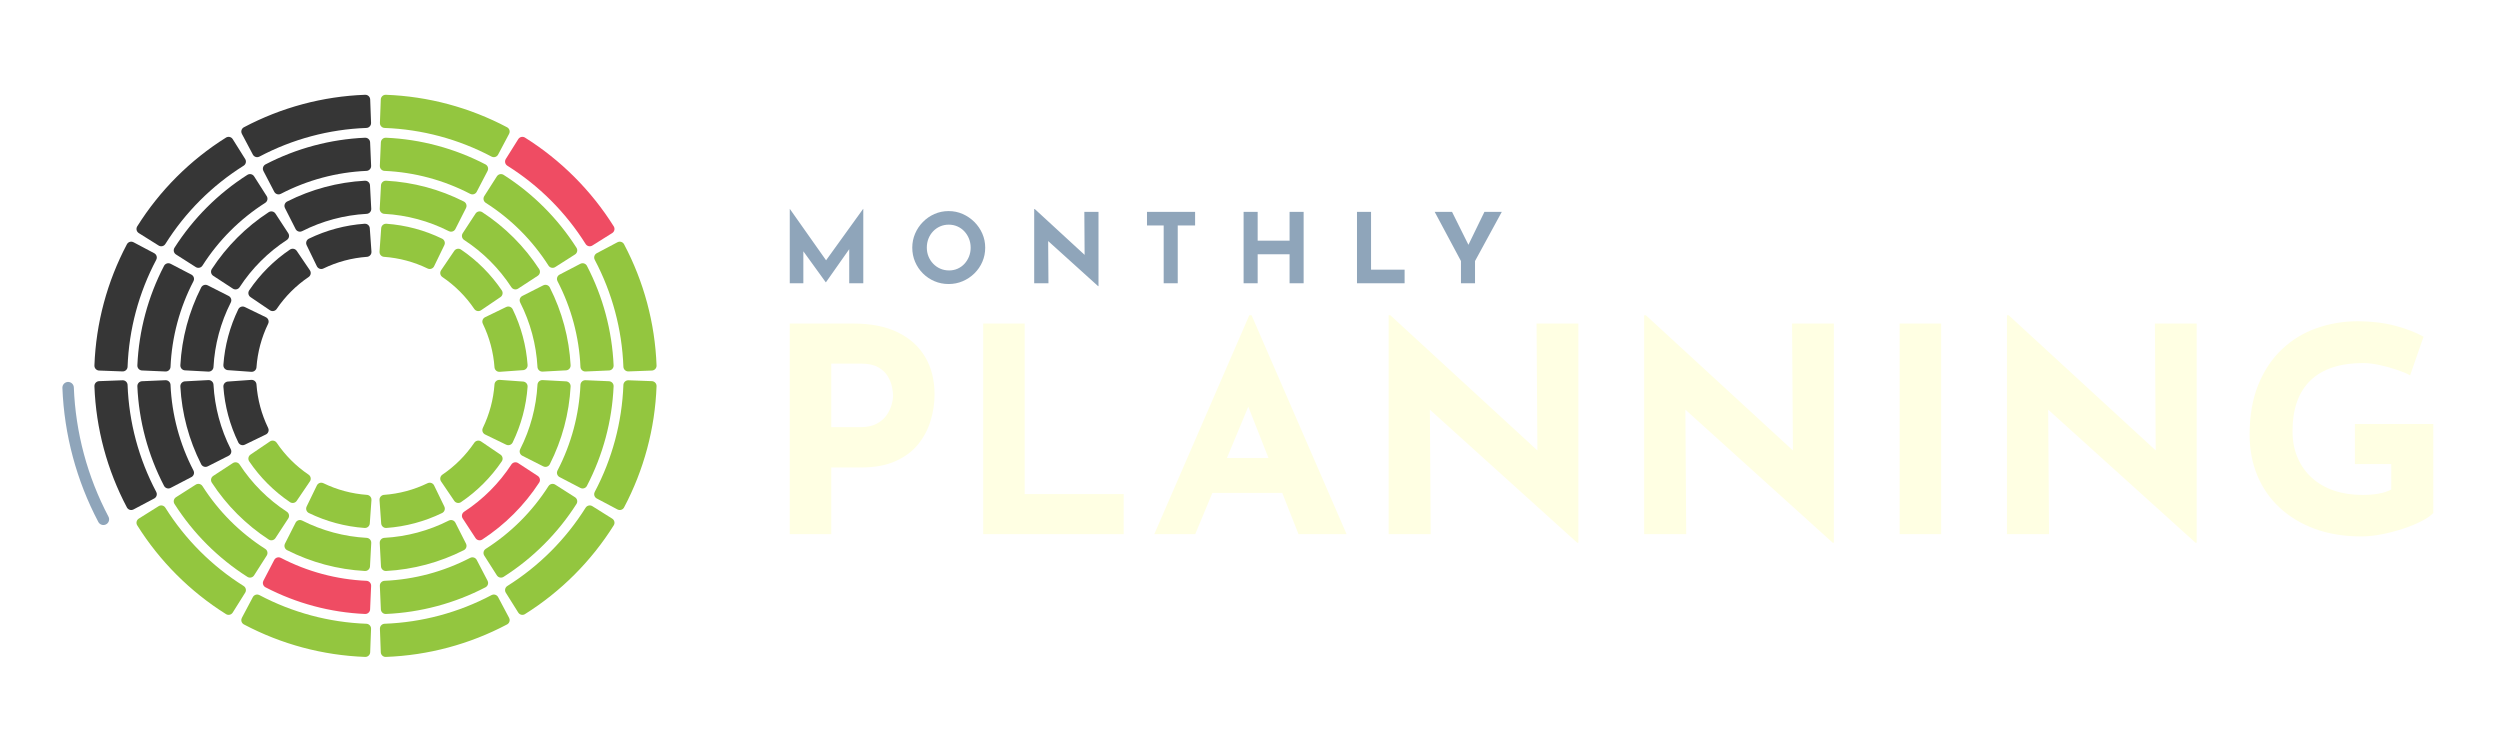
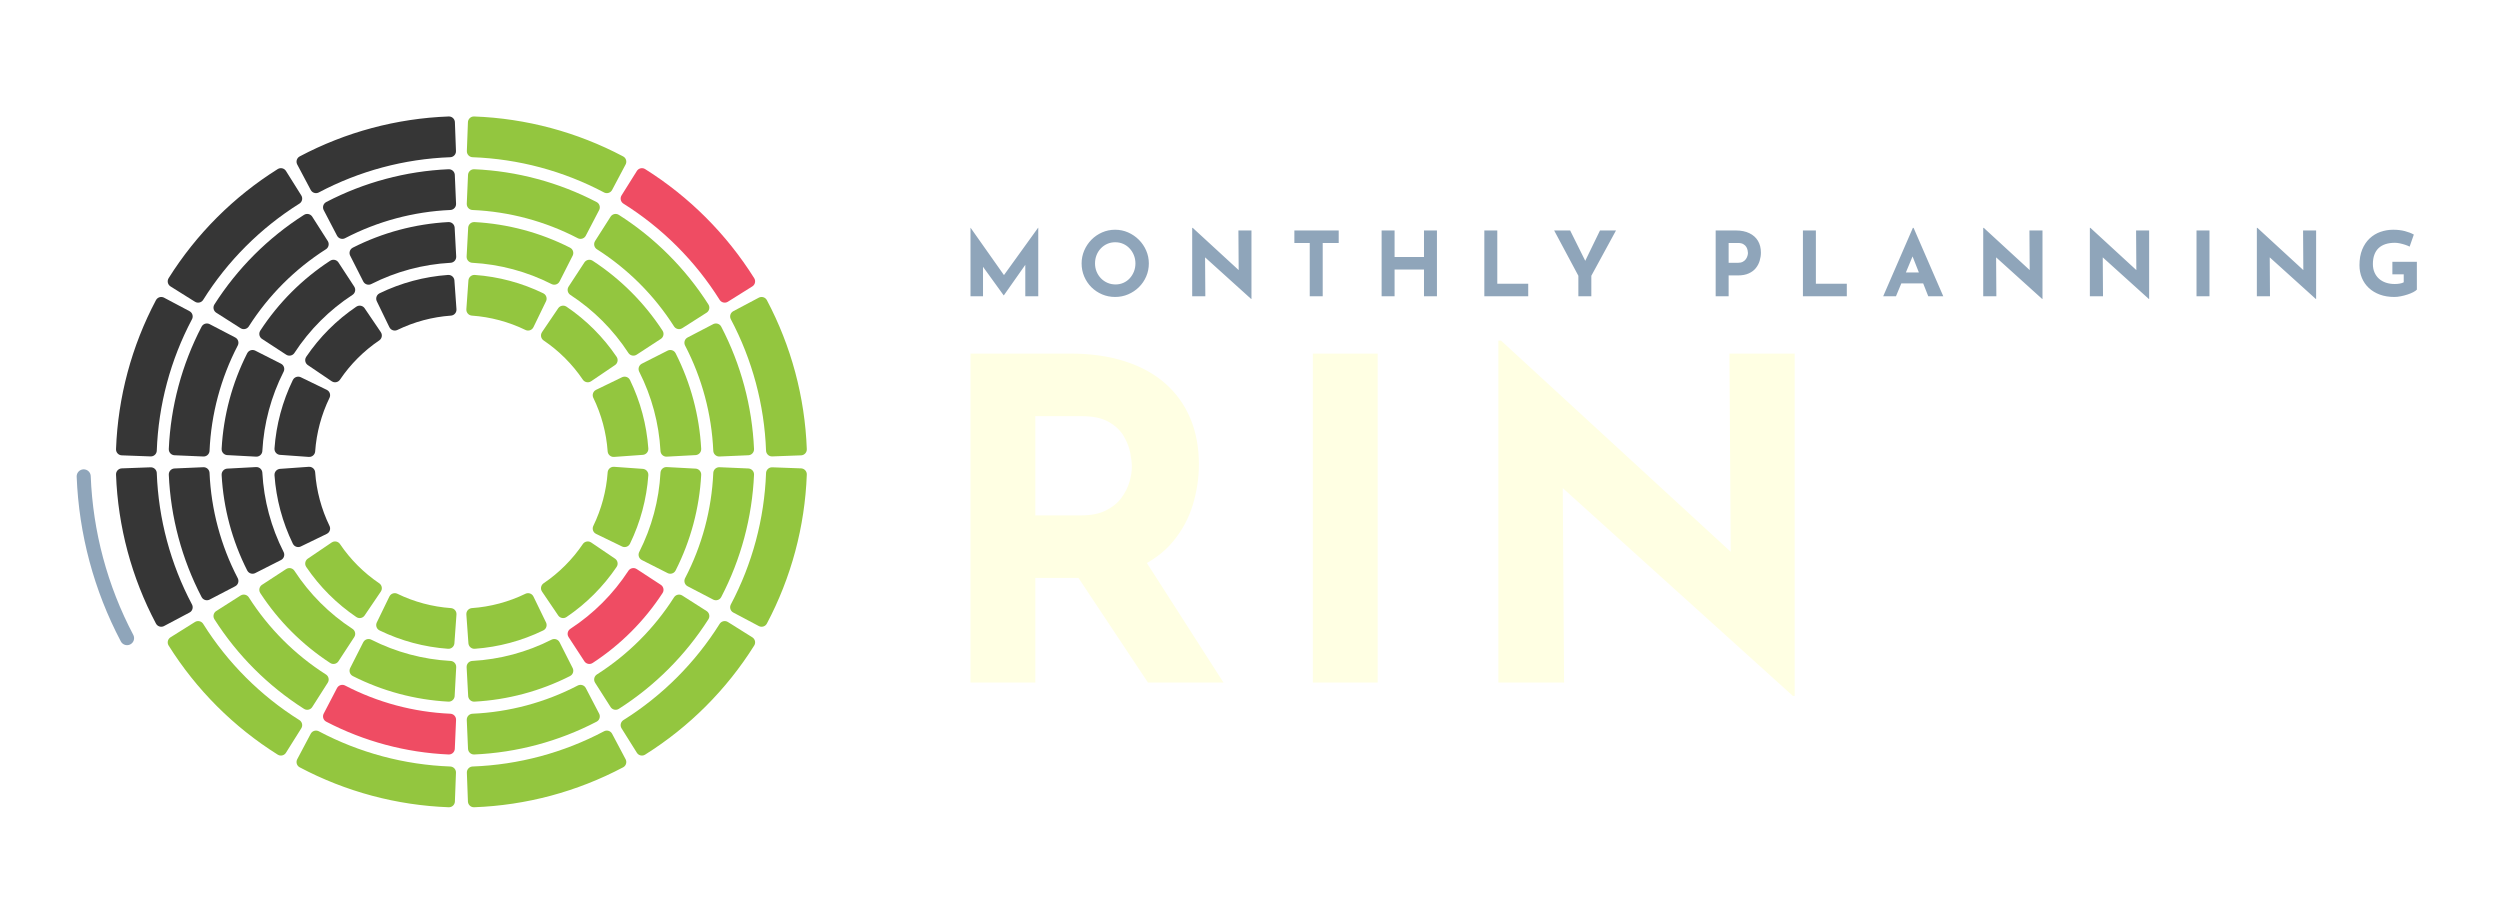
- <svg xmlns="http://www.w3.org/2000/svg" width="1031" height="310" viewBox="0 0 1031 310">
+ <svg xmlns="http://www.w3.org/2000/svg" width="839" height="310" viewBox="0 0 839 310">
  <g>
    <path d="M159.2 94.27A60.89 60.89 0 0 1 181.44 100.23L177.22 108.93A51.21 51.21 0 0 0 158.51 103.92Z" fill="#93c63f" stroke="#93c63f" stroke-width="4.01" stroke-linejoin="round" />
    <path d="M159.12 76.53A78.59 78.59 0 0 1 190.39 84.9L186.01 93.54A68.91 68.91 0 0 0 158.6 86.19Z" fill="#93c63f" stroke="#93c63f" stroke-width="4.01" stroke-linejoin="round" />
    <path d="M159.07 58.8A96.29 96.29 0 0 1 199.29 69.58L194.82 78.16A86.61 86.61 0 0 0 158.65 68.47Z" fill="#93c63f" stroke="#93c63f" stroke-width="4.01" stroke-linejoin="round" />
    <path d="M159.04 41.09A113.99 113.99 0 0 1 208.18 54.26L203.65 62.81A104.31 104.31 0 0 0 158.68 50.76Z" fill="#93c63f" stroke="#93c63f" stroke-width="4.01" stroke-linejoin="round" />
    <path d="M188.99 104.58A60.89 60.89 0 0 1 205.27 120.86L197.26 126.29A51.21 51.21 0 0 0 183.56 112.59Z" fill="#93c63f" stroke="#93c63f" stroke-width="4.01" stroke-linejoin="round" />
    <path d="M197.79 89.18A78.59 78.59 0 0 1 220.67 112.06L212.57 117.35A68.91 68.91 0 0 0 192.5 97.28Z" fill="#93c63f" stroke="#93c63f" stroke-width="4.01" stroke-linejoin="round" />
    <path d="M206.6 73.8A96.29 96.29 0 0 1 236.05 103.25L227.89 108.45A86.61 86.61 0 0 0 201.4 81.96Z" fill="#93c63f" stroke="#93c63f" stroke-width="4.01" stroke-linejoin="round" />
    <path d="M215.43 58.44A113.99 113.99 0 0 1 251.41 94.42L243.21 99.56A104.31 104.31 0 0 0 210.29 66.64Z" fill="#ef4c63" stroke="#ef4c63" stroke-width="4.01" stroke-linejoin="round" />
    <path d="M209.62 128.41A60.89 60.89 0 0 1 215.58 150.65L205.93 151.34A51.21 51.21 0 0 0 200.92 132.63Z" fill="#93c63f" stroke="#93c63f" stroke-width="4.01" stroke-linejoin="round" />
    <path d="M224.95 119.46A78.59 78.59 0 0 1 233.32 150.73L223.66 151.25A68.91 68.91 0 0 0 216.31 123.84Z" fill="#93c63f" stroke="#93c63f" stroke-width="4.01" stroke-linejoin="round" />
    <path d="M240.27 110.56A96.29 96.29 0 0 1 251.05 150.78L241.38 151.2A86.61 86.61 0 0 0 231.69 115.03Z" fill="#93c63f" stroke="#93c63f" stroke-width="4.01" stroke-linejoin="round" />
    <path d="M255.59 101.67A113.99 113.99 0 0 1 268.76 150.81L259.09 151.17A104.31 104.31 0 0 0 247.04 106.2Z" fill="#93c63f" stroke="#93c63f" stroke-width="4.01" stroke-linejoin="round" />
    <path d="M215.58 159.35A60.89 60.89 0 0 1 209.62 181.59L200.92 177.37A51.21 51.21 0 0 0 205.93 158.66Z" fill="#93c63f" stroke="#93c63f" stroke-width="4.01" stroke-linejoin="round" />
    <path d="M233.32 159.27A78.59 78.59 0 0 1 224.95 190.54L216.31 186.16A68.91 68.91 0 0 0 223.66 158.75Z" fill="#93c63f" stroke="#93c63f" stroke-width="4.01" stroke-linejoin="round" />
    <path d="M251.05 159.22A96.29 96.29 0 0 1 240.27 199.44L231.69 194.97A86.61 86.61 0 0 0 241.38 158.8Z" fill="#93c63f" stroke="#93c63f" stroke-width="4.01" stroke-linejoin="round" />
    <path d="M268.76 159.19A113.99 113.99 0 0 1 255.59 208.33L247.04 203.8A104.31 104.31 0 0 0 259.09 158.83Z" fill="#93c63f" stroke="#93c63f" stroke-width="4.01" stroke-linejoin="round" />
    <path d="M205.27 189.14A60.89 60.89 0 0 1 188.99 205.42L183.56 197.41A51.21 51.21 0 0 0 197.26 183.71Z" fill="#93c63f" stroke="#93c63f" stroke-width="4.01" stroke-linejoin="round" />
    <path d="M220.67 197.94A78.59 78.59 0 0 1 197.79 220.82L192.5 212.72A68.91 68.91 0 0 0 212.57 192.65Z" fill="#ef4c63" stroke="#ef4c63" stroke-width="4.01" stroke-linejoin="round" />
    <path d="M236.05 206.75A96.29 96.29 0 0 1 206.6 236.2L201.4 228.04A86.61 86.61 0 0 0 227.89 201.55Z" fill="#93c63f" stroke="#93c63f" stroke-width="4.01" stroke-linejoin="round" />
    <path d="M251.41 215.58A113.99 113.99 0 0 1 215.43 251.56L210.29 243.36A104.31 104.31 0 0 0 243.21 210.44Z" fill="#93c63f" stroke="#93c63f" stroke-width="4.01" stroke-linejoin="round" />
    <path d="M181.44 209.77A60.89 60.89 0 0 1 159.2 215.73L158.51 206.08A51.21 51.21 0 0 0 177.22 201.07Z" fill="#93c63f" stroke="#93c63f" stroke-width="4.01" stroke-linejoin="round" />
    <path d="M190.39 225.1A78.59 78.59 0 0 1 159.12 233.47L158.6 223.81A68.91 68.91 0 0 0 186.01 216.46Z" fill="#93c63f" stroke="#93c63f" stroke-width="4.01" stroke-linejoin="round" />
    <path d="M199.29 240.42A96.29 96.29 0 0 1 159.07 251.2L158.65 241.53A86.61 86.61 0 0 0 194.82 231.84Z" fill="#93c63f" stroke="#93c63f" stroke-width="4.01" stroke-linejoin="round" />
    <path d="M208.18 255.74A113.99 113.99 0 0 1 159.04 268.91L158.68 259.24A104.31 104.31 0 0 0 203.65 247.19Z" fill="#93c63f" stroke="#93c63f" stroke-width="4.01" stroke-linejoin="round" />
    <path d="M150.5 215.73A60.89 60.89 0 0 1 128.26 209.77L132.48 201.07A51.21 51.21 0 0 0 151.19 206.08Z" fill="#93c63f" stroke="#93c63f" stroke-width="4.01" stroke-linejoin="round" />
    <path d="M150.58 233.47A78.59 78.59 0 0 1 119.31 225.1L123.69 216.46A68.91 68.91 0 0 0 151.1 223.81Z" fill="#93c63f" stroke="#93c63f" stroke-width="4.01" stroke-linejoin="round" />
    <path d="M150.63 251.2A96.29 96.29 0 0 1 110.41 240.42L114.88 231.84A86.61 86.61 0 0 0 151.05 241.53Z" fill="#ef4c63" stroke="#ef4c63" stroke-width="4.01" stroke-linejoin="round" />
    <path d="M150.66 268.91A113.99 113.99 0 0 1 101.52 255.74L106.05 247.19A104.31 104.31 0 0 0 151.02 259.24Z" fill="#93c63f" stroke="#93c63f" stroke-width="4.01" stroke-linejoin="round" />
    <path d="M120.71 205.42A60.89 60.89 0 0 1 104.43 189.14L112.44 183.71A51.21 51.21 0 0 0 126.14 197.41Z" fill="#93c63f" stroke="#93c63f" stroke-width="4.01" stroke-linejoin="round" />
    <path d="M111.91 220.82A78.59 78.59 0 0 1 89.03 197.94L97.13 192.65A68.91 68.91 0 0 0 117.2 212.72Z" fill="#93c63f" stroke="#93c63f" stroke-width="4.01" stroke-linejoin="round" />
    <path d="M103.1 236.2A96.29 96.29 0 0 1 73.65 206.75L81.81 201.55A86.61 86.61 0 0 0 108.3 228.04Z" fill="#93c63f" stroke="#93c63f" stroke-width="4.01" stroke-linejoin="round" />
    <path d="M94.27 251.56A113.99 113.99 0 0 1 58.29 215.58L66.49 210.44A104.31 104.31 0 0 0 99.41 243.36Z" fill="#93c63f" stroke="#93c63f" stroke-width="4.01" stroke-linejoin="round" />
    <path d="M100.08 181.59A60.89 60.89 0 0 1 94.12 159.35L103.77 158.66A51.21 51.21 0 0 0 108.78 177.37Z" fill="#363636" stroke="#363636" stroke-width="4.01" stroke-linejoin="round" />
    <path d="M84.75 190.54A78.59 78.59 0 0 1 76.38 159.27L86.04 158.75A68.91 68.91 0 0 0 93.39 186.16Z" fill="#363636" stroke="#363636" stroke-width="4.01" stroke-linejoin="round" />
    <path d="M69.43 199.44A96.29 96.29 0 0 1 58.65 159.22L68.32 158.8A86.61 86.61 0 0 0 78.01 194.97Z" fill="#363636" stroke="#363636" stroke-width="4.01" stroke-linejoin="round" />
    <path d="M54.11 208.33A113.99 113.99 0 0 1 40.94 159.19L50.61 158.83A104.31 104.31 0 0 0 62.66 203.8Z" fill="#363636" stroke="#363636" stroke-width="4.01" stroke-linejoin="round" />
    <path d="M94.12 150.65A60.89 60.89 0 0 1 100.08 128.41L108.78 132.63A51.21 51.21 0 0 0 103.77 151.34Z" fill="#363636" stroke="#363636" stroke-width="4.01" stroke-linejoin="round" />
    <path d="M76.38 150.73A78.59 78.59 0 0 1 84.75 119.46L93.39 123.84A68.91 68.91 0 0 0 86.04 151.25Z" fill="#363636" stroke="#363636" stroke-width="4.01" stroke-linejoin="round" />
    <path d="M58.65 150.78A96.29 96.29 0 0 1 69.43 110.56L78.01 115.03A86.61 86.61 0 0 0 68.32 151.2Z" fill="#363636" stroke="#363636" stroke-width="4.01" stroke-linejoin="round" />
    <path d="M40.94 150.81A113.99 113.99 0 0 1 54.11 101.67L62.66 106.2A104.31 104.31 0 0 0 50.61 151.17Z" fill="#363636" stroke="#363636" stroke-width="4.01" stroke-linejoin="round" />
    <path d="M104.43 120.86A60.89 60.89 0 0 1 120.71 104.58L126.14 112.59A51.21 51.21 0 0 0 112.44 126.29Z" fill="#363636" stroke="#363636" stroke-width="4.01" stroke-linejoin="round" />
    <path d="M89.03 112.06A78.59 78.59 0 0 1 111.91 89.18L117.2 97.28A68.91 68.91 0 0 0 97.13 117.35Z" fill="#363636" stroke="#363636" stroke-width="4.01" stroke-linejoin="round" />
    <path d="M73.65 103.25A96.29 96.29 0 0 1 103.1 73.8L108.3 81.96A86.61 86.61 0 0 0 81.81 108.45Z" fill="#363636" stroke="#363636" stroke-width="4.01" stroke-linejoin="round" />
    <path d="M58.29 94.42A113.99 113.99 0 0 1 94.27 58.44L99.41 66.64A104.31 104.31 0 0 0 66.49 99.56Z" fill="#363636" stroke="#363636" stroke-width="4.01" stroke-linejoin="round" />
    <path d="M128.26 100.23A60.89 60.89 0 0 1 150.5 94.27L151.19 103.92A51.21 51.21 0 0 0 132.48 108.93Z" fill="#363636" stroke="#363636" stroke-width="4.01" stroke-linejoin="round" />
    <path d="M119.31 84.9A78.59 78.59 0 0 1 150.58 76.53L151.1 86.19A68.91 68.91 0 0 0 123.69 93.54Z" fill="#363636" stroke="#363636" stroke-width="4.01" stroke-linejoin="round" />
    <path d="M110.41 69.58A96.29 96.29 0 0 1 150.63 58.8L151.05 68.47A86.61 86.61 0 0 0 114.88 78.16Z" fill="#363636" stroke="#363636" stroke-width="4.01" stroke-linejoin="round" />
    <path d="M101.52 54.26A113.99 113.99 0 0 1 150.66 41.09L151.02 50.76A104.31 104.31 0 0 0 106.05 62.81Z" fill="#363636" stroke="#363636" stroke-width="4.01" stroke-linejoin="round" />
    <path d="M42.64 214.16A126.85 126.85 0 0 1 28.09 159.87" fill="none" stroke="#8fa5ba" stroke-width="4.72" stroke-linecap="round" />
  </g>
-   <path transform="translate(321.9 116.81)" d="M9.40 0L3.80 0L3.80-30.64L3.84-30.64L20.20-7.44L17.72-8L34.04-30.64L34.12-30.64L34.12 0L28.32 0L28.32-17.56L28.68-14.56L18.72-0.40L18.64-0.40L8.40-14.56L9.40-17.32L9.40 0ZM54.32-14.68L54.32-14.68Q54.32-17.72 55.48-20.44Q56.64-23.16 58.70-25.26Q60.76-27.36 63.48-28.56Q66.20-29.76 69.32-29.76L69.32-29.76Q72.40-29.76 75.12-28.56Q77.84-27.36 79.94-25.26Q82.04-23.16 83.22-20.44Q84.40-17.72 84.40-14.68L84.40-14.68Q84.40-11.56 83.22-8.84Q82.04-6.12 79.94-4.06Q77.84-2 75.12-0.84Q72.40 0.32 69.32 0.32L69.32 0.32Q66.20 0.32 63.48-0.84Q60.76-2 58.70-4.06Q56.64-6.12 55.48-8.84Q54.32-11.56 54.32-14.68ZM60.32-14.68L60.32-14.68Q60.32-12.72 61.02-11.02Q61.72-9.32 62.98-8.02Q64.24-6.72 65.90-6Q67.56-5.28 69.52-5.28L69.52-5.28Q71.40-5.28 73.02-6Q74.64-6.72 75.84-8.02Q77.04-9.32 77.72-11.02Q78.40-12.72 78.40-14.68L78.40-14.68Q78.40-16.68 77.70-18.40Q77-20.12 75.78-21.42Q74.56-22.72 72.92-23.44Q71.28-24.16 69.36-24.16L69.36-24.16Q67.44-24.16 65.80-23.44Q64.16-22.72 62.92-21.42Q61.68-20.12 61-18.40Q60.32-16.68 60.32-14.68ZM131.12 1.20L130.96 1.20L108.64-18.96L110.36-18L110.48 0L104.60 0L104.60-30.60L104.84-30.60L126.68-10.52L125.40-11.08L125.28-29.44L131.12-29.44L131.12 1.20ZM151.12-23.84L151.12-29.44L170.96-29.44L170.96-23.84L163.80-23.84L163.80 0L158.00 0L158.00-23.84L151.12-23.84ZM209.92-29.44L215.72-29.44L215.72 0L209.92 0L209.92-11.96L196.76-11.96L196.76 0L190.96 0L190.96-29.44L196.76-29.44L196.76-17.56L209.92-17.56L209.92-29.44ZM237.72 0L237.72-29.44L243.52-29.44L243.52-5.60L257.36-5.60L257.36 0L237.72 0ZM280.60 0L280.60-9.16L269.76-29.44L276.92-29.44L284.52-14.16L282.80-14.04L290.28-29.44L297.44-29.44L286.40-9.16L286.40 0L280.60 0Z" fill="#8fa5ba" />
-   <path transform="translate(314.49 220.28)" d="M11.21-86.85L37.52-86.85Q48.26-86.85 55.70-83.25Q63.13-79.65 67.02-73.10Q70.92-66.55 70.92-57.58L70.92-57.58Q70.92-52.27 69.33-46.91Q67.73-41.54 64.25-37.17Q60.77-32.80 54.93-30.15Q49.09-27.49 40.59-27.49L40.59-27.49L28.32-27.49L28.32 0L11.21 0L11.21-86.85ZM28.32-44.13L40.47-44.13Q44.37-44.13 46.96-45.49Q49.56-46.85 51.04-48.91Q52.51-50.98 53.16-53.22Q53.81-55.46 53.81-57.11L53.81-57.11Q53.81-58.41 53.40-60.59Q52.98-62.78 51.68-65.02Q50.39-67.26 47.73-68.79Q45.08-70.33 40.59-70.33L40.59-70.33L28.32-70.33L28.32-44.13ZM90.98 0L90.98-86.85L108.09-86.85L108.09-16.52L148.92-16.52L148.92 0L90.98 0ZM178.42 0L161.54 0L200.72-90.27L201.66-90.27L240.84 0L221.01 0L196.00-63.48L208.39-71.98L178.42 0ZM183.02-16.99L188.33-31.39L214.41-31.39L220.42-16.99L183.02-16.99ZM336.42 3.54L335.95 3.54L270.10-55.93L275.18-53.10L275.53 0L258.18 0L258.18-90.27L258.89-90.27L323.32-31.03L319.54-32.69L319.19-86.85L336.42-86.85L336.42 3.54ZM441.79 3.54L441.32 3.54L375.48-55.93L380.55-53.10L380.90 0L363.56 0L363.56-90.27L364.27-90.27L428.69-31.03L424.92-32.69L424.56-86.85L441.79-86.85L441.79 3.54ZM468.93 0L468.93-86.85L486.04-86.85L486.04 0L468.93 0ZM591.42 3.54L590.94 3.54L525.10-55.93L530.17-53.10L530.53 0L513.18 0L513.18-90.27L513.89-90.27L578.32-31.03L574.54-32.69L574.19-86.85L591.42-86.85L591.42 3.54ZM689.00-45.43L689.00-8.73Q687.47-7.08 684.16-5.37Q680.86-3.66 676.55-2.24Q672.25-0.83 667.76 0.06Q663.28 0.94 659.27 0.94L659.27 0.94Q648.65 0.94 640.15-2.18Q631.65-5.31 625.64-10.92Q619.62-16.52 616.43-24.19Q613.25-31.86 613.25-40.95L613.25-40.95Q613.25-52.86 616.85-61.66Q620.44-70.45 626.64-76.29Q632.83-82.13 640.92-84.96Q649.00-87.79 657.85-87.79L657.85-87.79Q666.23-87.79 673.19-85.96Q680.15-84.13 684.99-81.42L684.99-81.42L679.44-65.49Q677.32-66.67 673.78-67.85Q670.24-69.03 666.58-69.80Q662.92-70.56 660.09-70.56L660.09-70.56Q653.01-70.56 647.58-68.79Q642.16-67.02 638.44-63.48Q634.72-59.94 632.83-54.69Q630.95-49.44 630.95-42.48L630.95-42.48Q630.95-36.34 633.07-31.45Q635.19-26.55 639.03-23.13Q642.86-19.71 648.12-17.94Q653.37-16.17 659.74-16.17L659.74-16.17Q663.40-16.17 666.46-16.70Q669.53-17.23 671.66-18.41L671.66-18.41L671.66-28.91L656.67-28.91L656.67-45.43L689.00-45.43Z" fill="#FFFFE3" />
+   <path transform="translate(322.85 99.42)" d="M7.05 0L2.85 0L2.85-22.98L2.88-22.98L15.15-5.58L13.29-6L25.53-22.98L25.59-22.98L25.59 0L21.24 0L21.24-13.17L21.51-10.92L14.04-0.30L13.98-0.30L6.30-10.92L7.05-12.99L7.05 0ZM40.14-11.01L40.14-11.01Q40.14-13.29 41.01-15.33Q41.88-17.37 43.42-18.95Q44.97-20.52 47.01-21.42Q49.05-22.32 51.39-22.32L51.39-22.32Q53.70-22.32 55.74-21.42Q57.78-20.52 59.36-18.95Q60.93-17.37 61.81-15.33Q62.70-13.29 62.70-11.01L62.70-11.01Q62.70-8.67 61.81-6.63Q60.93-4.59 59.36-3.04Q57.78-1.50 55.74-0.63Q53.70 0.24 51.39 0.24L51.39 0.24Q49.05 0.24 47.01-0.63Q44.97-1.50 43.42-3.04Q41.88-4.59 41.01-6.63Q40.14-8.67 40.14-11.01ZM44.64-11.01L44.64-11.01Q44.64-9.54 45.16-8.27Q45.69-6.99 46.63-6.01Q47.58-5.04 48.83-4.50Q50.07-3.96 51.54-3.96L51.54-3.96Q52.95-3.96 54.16-4.50Q55.38-5.04 56.28-6.01Q57.18-6.99 57.69-8.27Q58.20-9.54 58.20-11.01L58.20-11.01Q58.20-12.51 57.67-13.80Q57.15-15.09 56.23-16.06Q55.32-17.04 54.09-17.58Q52.86-18.12 51.42-18.12L51.42-18.12Q49.98-18.12 48.75-17.58Q47.52-17.04 46.59-16.06Q45.66-15.09 45.15-13.80Q44.64-12.51 44.64-11.01ZM97.14 0.90L97.02 0.90L80.28-14.22L81.57-13.50L81.66 0L77.25 0L77.25-22.95L77.43-22.95L93.81-7.89L92.85-8.31L92.76-22.08L97.14-22.08L97.14 0.90ZM111.54-17.88L111.54-22.08L126.42-22.08L126.42-17.88L121.05-17.88L121.05 0L116.70 0L116.70-17.88L111.54-17.88ZM155.04-22.08L159.39-22.08L159.39 0L155.04 0L155.04-8.97L145.17-8.97L145.17 0L140.82 0L140.82-22.08L145.17-22.08L145.17-13.17L155.04-13.17L155.04-22.08ZM175.29 0L175.29-22.08L179.64-22.08L179.64-4.20L190.02-4.20L190.02 0L175.29 0ZM206.85 0L206.85-6.87L198.72-22.08L204.09-22.08L209.79-10.62L208.50-10.53L214.11-22.08L219.48-22.08L211.20-6.87L211.20 0L206.85 0ZM252.93-22.08L259.62-22.08Q262.35-22.08 264.24-21.16Q266.13-20.25 267.12-18.59Q268.11-16.92 268.11-14.64L268.11-14.64Q268.11-13.29 267.70-11.92Q267.30-10.56 266.41-9.45Q265.53-8.34 264.04-7.67Q262.56-6.99 260.40-6.99L260.40-6.99L257.28-6.99L257.28 0L252.93 0L252.93-22.08ZM257.28-11.22L260.37-11.22Q261.36-11.22 262.02-11.56Q262.68-11.91 263.05-12.43Q263.43-12.96 263.59-13.53Q263.76-14.10 263.76-14.52L263.76-14.52Q263.76-14.85 263.65-15.40Q263.55-15.96 263.22-16.53Q262.89-17.10 262.21-17.49Q261.54-17.88 260.40-17.88L260.40-17.88L257.28-17.88L257.28-11.22ZM282.21 0L282.21-22.08L286.56-22.08L286.56-4.20L296.94-4.20L296.94 0L282.21 0ZM313.44 0L309.15 0L319.11-22.95L319.35-22.95L329.31 0L324.27 0L317.91-16.14L321.06-18.30L313.44 0ZM314.61-4.32L315.96-7.98L322.59-7.98L324.12-4.32L314.61-4.32ZM362.61 0.90L362.49 0.90L345.75-14.22L347.04-13.50L347.13 0L342.72 0L342.72-22.95L342.90-22.95L359.28-7.89L358.32-8.31L358.23-22.08L362.61-22.08L362.61 0.90ZM398.40 0.90L398.28 0.90L381.54-14.22L382.83-13.50L382.92 0L378.51 0L378.51-22.95L378.69-22.95L395.07-7.89L394.11-8.31L394.02-22.08L398.40-22.08L398.40 0.90ZM414.30 0L414.30-22.08L418.65-22.08L418.65 0L414.30 0ZM454.44 0.90L454.32 0.90L437.58-14.22L438.87-13.50L438.96 0L434.55 0L434.55-22.95L434.73-22.95L451.11-7.89L450.15-8.31L450.06-22.08L454.44-22.08L454.44 0.90ZM488.25-11.55L488.25-2.22Q487.86-1.80 487.02-1.36Q486.18-0.93 485.08-0.57Q483.99-0.21 482.85 0.01Q481.71 0.24 480.69 0.24L480.69 0.24Q477.99 0.24 475.83-0.55Q473.67-1.35 472.14-2.77Q470.61-4.20 469.80-6.15Q468.99-8.10 468.99-10.41L468.99-10.41Q468.99-13.44 469.90-15.67Q470.82-17.91 472.39-19.39Q473.97-20.88 476.02-21.60Q478.08-22.32 480.33-22.32L480.33-22.32Q482.46-22.32 484.23-21.86Q486.00-21.39 487.23-20.70L487.23-20.70L485.82-16.65Q485.28-16.95 484.38-17.25Q483.48-17.55 482.55-17.75Q481.62-17.94 480.90-17.94L480.90-17.94Q479.10-17.94 477.72-17.49Q476.34-17.04 475.39-16.14Q474.45-15.24 473.97-13.90Q473.49-12.57 473.49-10.80L473.49-10.80Q473.49-9.24 474.03-8.00Q474.57-6.75 475.54-5.88Q476.52-5.01 477.85-4.56Q479.19-4.11 480.81-4.11L480.81-4.11Q481.74-4.11 482.52-4.25Q483.30-4.38 483.84-4.68L483.84-4.68L483.84-7.35L480.03-7.35L480.03-11.55L488.25-11.55Z" fill="#8fa5ba" />
+   <path transform="translate(311.45 229.06)" d="M14.25-110.40L47.70-110.40Q58.05-110.40 66.15-107.77Q74.25-105.15 79.72-100.27Q85.20-95.40 88.05-88.58Q90.90-81.75 90.90-73.20L90.90-73.20Q90.90-66.45 88.88-59.70Q86.85-52.95 82.27-47.40Q77.70-41.85 70.20-38.48Q62.70-35.10 51.60-35.10L51.60-35.10L36-35.10L36 0L14.25 0L14.25-110.40ZM36-56.10L51.45-56.10Q56.40-56.10 59.70-57.75Q63-59.40 64.88-61.95Q66.75-64.50 67.58-67.27Q68.40-70.05 68.40-72.45L68.40-72.45Q68.40-74.25 67.88-77.02Q67.35-79.80 65.70-82.65Q64.05-85.50 60.67-87.45Q57.30-89.40 51.60-89.40L51.60-89.40L36-89.40L36-56.10ZM45.90-42L71.85-42.60L99.15 0L73.80 0L45.90-42ZM129.15 0L129.15-110.40L150.90-110.40L150.90 0L129.15 0ZM290.85 4.50L290.25 4.50L206.55-71.10L213.00-67.50L213.45 0L191.40 0L191.40-114.75L192.30-114.75L274.20-39.45L269.40-41.55L268.95-110.40L290.85-110.40L290.85 4.50Z" fill="#FFFFE3" />
</svg>
